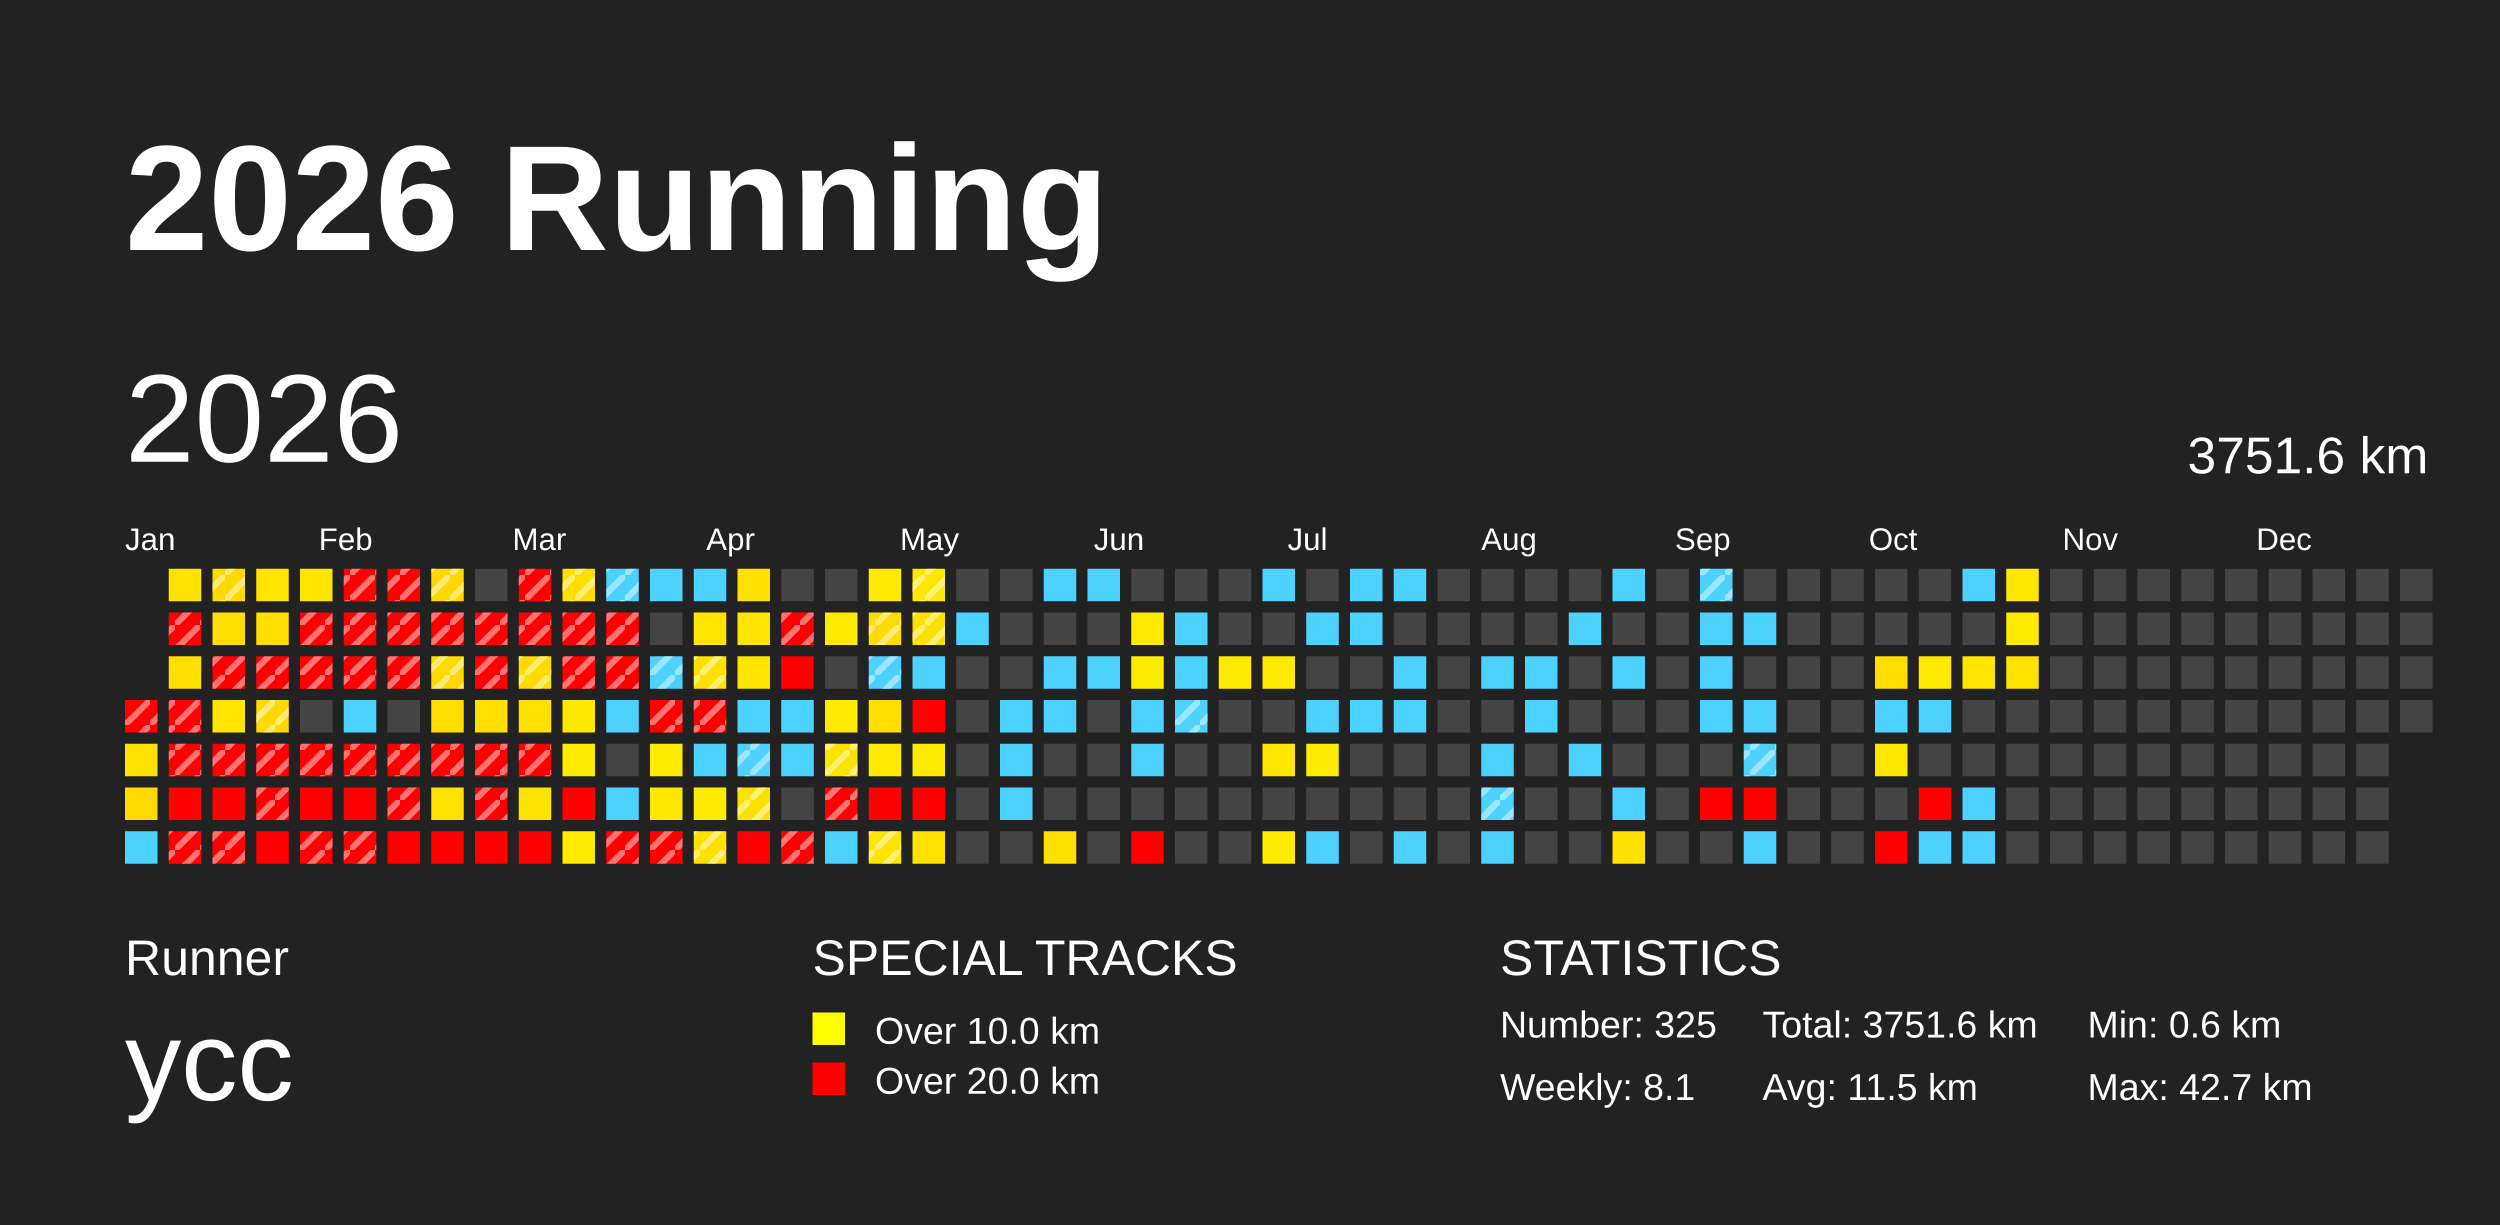
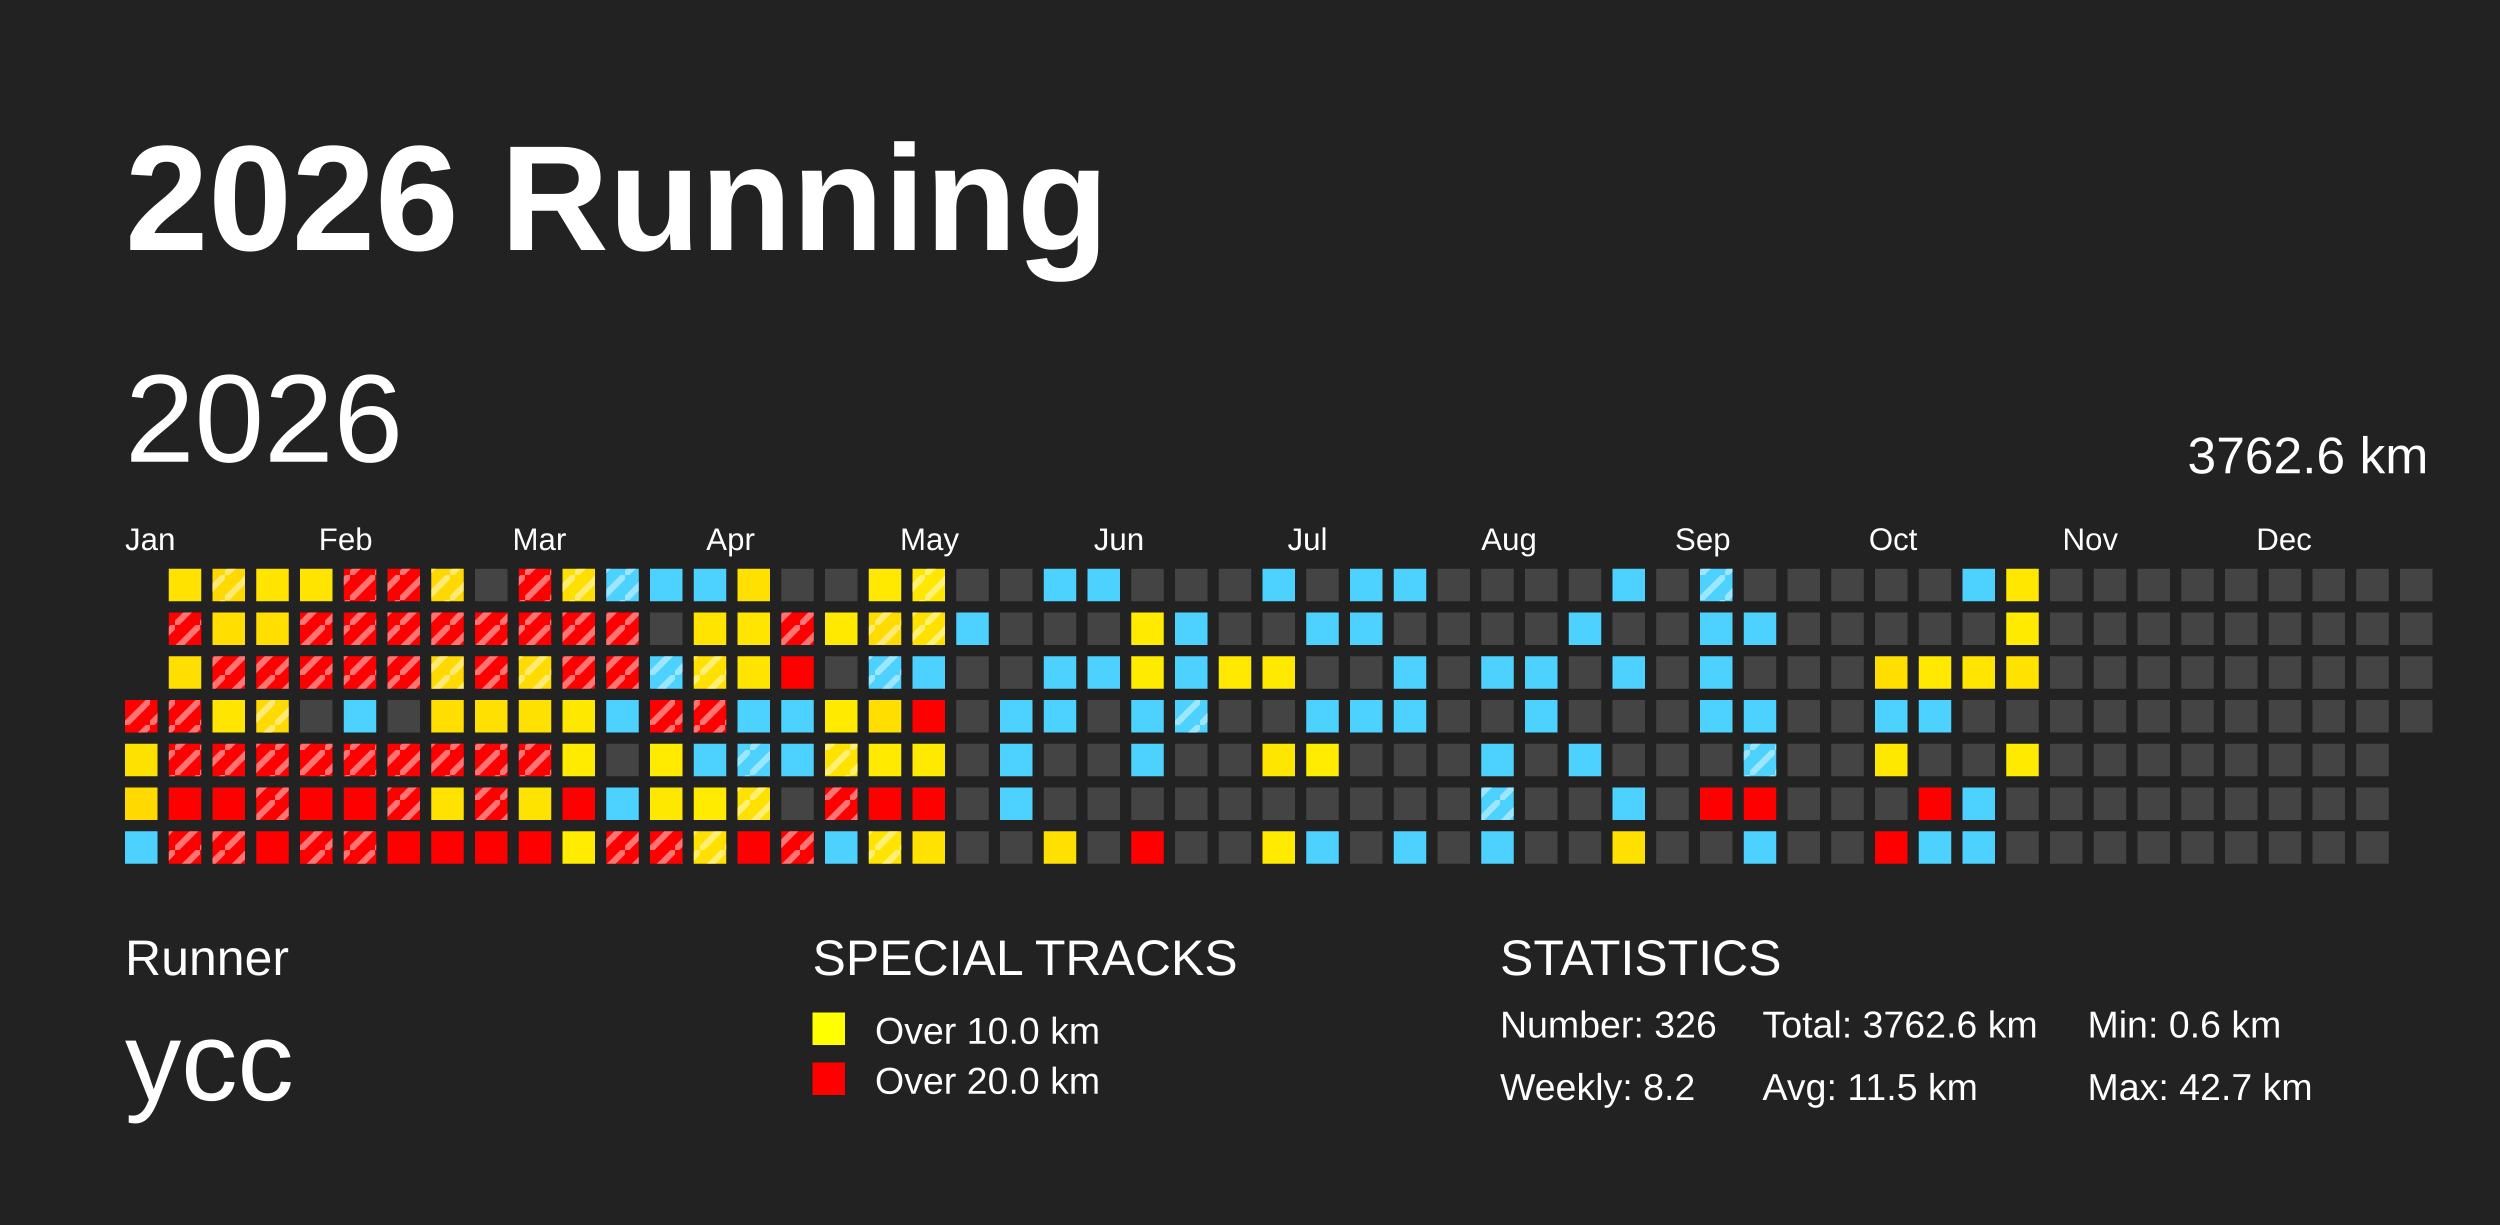
<svg xmlns="http://www.w3.org/2000/svg" baseProfile="full" height="98mm" version="1.1" viewBox="0,0,200,98" width="200mm">
  <defs>
    <pattern height="2" id="indoor-stripe" patternUnits="userSpaceOnUse" width="2">
      <line stroke="white" stroke-opacity="0.45" stroke-width="0.5" x1="0" x2="2" y1="2" y2="0" />
    </pattern>
  </defs>
  <rect fill="#222222" height="98" width="200" x="0" y="0" />
  <text fill="#FFFFFF" style="font-size:12px; font-family:Arial; font-weight:bold;" x="10" y="20">2026 Running</text>
  <text fill="#FFFFFF" style="font-size:4px; font-family:Arial" x="10" y="78">Runner</text>
  <text fill="#FFFFFF" style="font-size:9px; font-family:Arial" x="10" y="88">ycc</text>
  <text fill="#FFFFFF" style="font-size:4px; font-family:Arial" x="65" y="78">SPECIAL TRACKS</text>
  <rect fill="yellow" height="2.6" width="2.6" x="65" y="81" />
  <text fill="#FFFFFF" style="font-size:3px; font-family:Arial" x="70" y="83.5">Over 10.0 km</text>
  <rect fill="red" height="2.6" width="2.6" x="65" y="85" />
  <text fill="#FFFFFF" style="font-size:3px; font-family:Arial" x="70" y="87.5">Over 20.0 km</text>
  <text fill="#FFFFFF" style="font-size:4px; font-family:Arial" x="120" y="78">STATISTICS</text>
-   <text fill="#FFFFFF" style="font-size:3px; font-family:Arial" x="120" y="83">Number: 325</text>
-   <text fill="#FFFFFF" style="font-size:3px; font-family:Arial" x="120" y="88">Weekly: 8.1</text>
-   <text fill="#FFFFFF" style="font-size:3px; font-family:Arial" x="141" y="83">Total: 3751.6 km</text>
+   <text fill="#FFFFFF" style="font-size:3px; font-family:Arial" x="120" y="83">Number: 326</text>
+   <text fill="#FFFFFF" style="font-size:3px; font-family:Arial" x="120" y="88">Weekly: 8.2</text>
+   <text fill="#FFFFFF" style="font-size:3px; font-family:Arial" x="141" y="83">Total: 3762.6 km</text>
  <text fill="#FFFFFF" style="font-size:3px; font-family:Arial" x="141" y="88">Avg: 11.5 km</text>
  <text fill="#FFFFFF" style="font-size:3px; font-family:Arial" x="167" y="83">Min: 0.6 km</text>
  <text fill="#FFFFFF" style="font-size:3px; font-family:Arial" x="167" y="88">Max: 42.7 km</text>
  <text dominant-baseline="hanging" fill="#FFFFFF" style="font-size:10.0px; font-family:Arial;" x="10" y="30">2026</text>
-   <text dominant-baseline="hanging" fill="#FFFFFF" style="font-size:4.125px; font-family:Arial;" x="175" y="35">3751.6 km</text>
+   <text dominant-baseline="hanging" fill="#FFFFFF" style="font-size:4.125px; font-family:Arial;" x="175" y="35">3762.6 km</text>
  <text fill="#FFFFFF" style="font-size:2.5px; font-family:Arial" x="10.0" y="44">Jan</text>
  <text fill="#FFFFFF" style="font-size:2.5px; font-family:Arial" x="25.5" y="44">Feb</text>
  <text fill="#FFFFFF" style="font-size:2.5px; font-family:Arial" x="41.0" y="44">Mar</text>
  <text fill="#FFFFFF" style="font-size:2.5px; font-family:Arial" x="56.5" y="44">Apr</text>
  <text fill="#FFFFFF" style="font-size:2.5px; font-family:Arial" x="72.0" y="44">May</text>
  <text fill="#FFFFFF" style="font-size:2.5px; font-family:Arial" x="87.5" y="44">Jun</text>
  <text fill="#FFFFFF" style="font-size:2.5px; font-family:Arial" x="103.0" y="44">Jul</text>
  <text fill="#FFFFFF" style="font-size:2.5px; font-family:Arial" x="118.5" y="44">Aug</text>
  <text fill="#FFFFFF" style="font-size:2.5px; font-family:Arial" x="134.0" y="44">Sep</text>
  <text fill="#FFFFFF" style="font-size:2.5px; font-family:Arial" x="149.5" y="44">Oct</text>
  <text fill="#FFFFFF" style="font-size:2.5px; font-family:Arial" x="165.0" y="44">Nov</text>
  <text fill="#FFFFFF" style="font-size:2.5px; font-family:Arial" x="180.5" y="44">Dec</text>
  <rect fill="red" height="2.6" width="2.6" x="10.0" y="56.0" />
  <rect fill="url(#indoor-stripe)" height="2.6" width="2.6" x="10.0" y="56.0" />
  <rect fill="#ffe100" height="2.6" width="2.6" x="10.0" y="59.5" />
  <rect fill="#ffd900" height="2.6" width="2.6" x="10.0" y="63.0" />
  <rect fill="#4dd2ff" height="2.6" width="2.6" x="10.0" y="66.5" />
  <rect fill="#ffe200" height="2.6" width="2.6" x="13.5" y="45.5" />
  <rect fill="red" height="2.6" width="2.6" x="13.5" y="49.0" />
  <rect fill="url(#indoor-stripe)" height="2.6" width="2.6" x="13.5" y="49.0" />
  <rect fill="#ffde00" height="2.6" width="2.6" x="13.5" y="52.5" />
  <rect fill="red" height="2.6" width="2.6" x="13.5" y="56.0" />
  <rect fill="url(#indoor-stripe)" height="2.6" width="2.6" x="13.5" y="56.0" />
  <rect fill="red" height="2.6" width="2.6" x="13.5" y="59.5" />
  <rect fill="url(#indoor-stripe)" height="2.6" width="2.6" x="13.5" y="59.5" />
  <rect fill="red" height="2.6" width="2.6" x="13.5" y="63.0" />
  <rect fill="red" height="2.6" width="2.6" x="13.5" y="66.5" />
  <rect fill="url(#indoor-stripe)" height="2.6" width="2.6" x="13.5" y="66.5" />
  <rect fill="#ffd900" height="2.6" width="2.6" x="17.0" y="45.5" />
  <rect fill="url(#indoor-stripe)" height="2.6" width="2.6" x="17.0" y="45.5" />
  <rect fill="#ffde00" height="2.6" width="2.6" x="17.0" y="49.0" />
  <rect fill="red" height="2.6" width="2.6" x="17.0" y="52.5" />
  <rect fill="url(#indoor-stripe)" height="2.6" width="2.6" x="17.0" y="52.5" />
  <rect fill="#ffe500" height="2.6" width="2.6" x="17.0" y="56.0" />
  <rect fill="red" height="2.6" width="2.6" x="17.0" y="59.5" />
  <rect fill="url(#indoor-stripe)" height="2.6" width="2.6" x="17.0" y="59.5" />
  <rect fill="red" height="2.6" width="2.6" x="17.0" y="63.0" />
  <rect fill="red" height="2.6" width="2.6" x="17.0" y="66.5" />
  <rect fill="url(#indoor-stripe)" height="2.6" width="2.6" x="17.0" y="66.5" />
  <rect fill="#ffe400" height="2.6" width="2.6" x="20.5" y="45.5" />
  <rect fill="#ffde00" height="2.6" width="2.6" x="20.5" y="49.0" />
  <rect fill="red" height="2.6" width="2.6" x="20.5" y="52.5" />
  <rect fill="url(#indoor-stripe)" height="2.6" width="2.6" x="20.5" y="52.5" />
  <rect fill="#ffda00" height="2.6" width="2.6" x="20.5" y="56.0" />
  <rect fill="url(#indoor-stripe)" height="2.6" width="2.6" x="20.5" y="56.0" />
  <rect fill="red" height="2.6" width="2.6" x="20.5" y="59.5" />
  <rect fill="url(#indoor-stripe)" height="2.6" width="2.6" x="20.5" y="59.5" />
  <rect fill="red" height="2.6" width="2.6" x="20.5" y="63.0" />
  <rect fill="url(#indoor-stripe)" height="2.6" width="2.6" x="20.5" y="63.0" />
  <rect fill="red" height="2.6" width="2.6" x="20.5" y="66.5" />
  <rect fill="#ffe400" height="2.6" width="2.6" x="24.0" y="45.5" />
  <rect fill="red" height="2.6" width="2.6" x="24.0" y="49.0" />
  <rect fill="url(#indoor-stripe)" height="2.6" width="2.6" x="24.0" y="49.0" />
  <rect fill="red" height="2.6" width="2.6" x="24.0" y="52.5" />
  <rect fill="url(#indoor-stripe)" height="2.6" width="2.6" x="24.0" y="52.5" />
  <rect fill="#444444" height="2.6" width="2.6" x="24.0" y="56.0" />
  <rect fill="red" height="2.6" width="2.6" x="24.0" y="59.5" />
  <rect fill="url(#indoor-stripe)" height="2.6" width="2.6" x="24.0" y="59.5" />
  <rect fill="red" height="2.6" width="2.6" x="24.0" y="63.0" />
  <rect fill="red" height="2.6" width="2.6" x="24.0" y="66.5" />
  <rect fill="url(#indoor-stripe)" height="2.6" width="2.6" x="24.0" y="66.5" />
  <rect fill="red" height="2.6" width="2.6" x="27.5" y="45.5" />
  <rect fill="url(#indoor-stripe)" height="2.6" width="2.6" x="27.5" y="45.5" />
  <rect fill="red" height="2.6" width="2.6" x="27.5" y="49.0" />
  <rect fill="url(#indoor-stripe)" height="2.6" width="2.6" x="27.5" y="49.0" />
  <rect fill="red" height="2.6" width="2.6" x="27.5" y="52.5" />
  <rect fill="url(#indoor-stripe)" height="2.6" width="2.6" x="27.5" y="52.5" />
  <rect fill="#4dd2ff" height="2.6" width="2.6" x="27.5" y="56.0" />
  <rect fill="red" height="2.6" width="2.6" x="27.5" y="59.5" />
  <rect fill="url(#indoor-stripe)" height="2.6" width="2.6" x="27.5" y="59.5" />
  <rect fill="red" height="2.6" width="2.6" x="27.5" y="63.0" />
  <rect fill="red" height="2.6" width="2.6" x="27.5" y="66.5" />
  <rect fill="url(#indoor-stripe)" height="2.6" width="2.6" x="27.5" y="66.5" />
  <rect fill="red" height="2.6" width="2.6" x="31.0" y="45.5" />
  <rect fill="url(#indoor-stripe)" height="2.6" width="2.6" x="31.0" y="45.5" />
  <rect fill="red" height="2.6" width="2.6" x="31.0" y="49.0" />
  <rect fill="url(#indoor-stripe)" height="2.6" width="2.6" x="31.0" y="49.0" />
  <rect fill="red" height="2.6" width="2.6" x="31.0" y="52.5" />
  <rect fill="url(#indoor-stripe)" height="2.6" width="2.6" x="31.0" y="52.5" />
  <rect fill="#444444" height="2.6" width="2.6" x="31.0" y="56.0" />
  <rect fill="red" height="2.6" width="2.6" x="31.0" y="59.5" />
  <rect fill="url(#indoor-stripe)" height="2.6" width="2.6" x="31.0" y="59.5" />
  <rect fill="red" height="2.6" width="2.6" x="31.0" y="63.0" />
  <rect fill="url(#indoor-stripe)" height="2.6" width="2.6" x="31.0" y="63.0" />
  <rect fill="red" height="2.6" width="2.6" x="31.0" y="66.5" />
  <rect fill="#ffd800" height="2.6" width="2.6" x="34.5" y="45.5" />
  <rect fill="url(#indoor-stripe)" height="2.6" width="2.6" x="34.5" y="45.5" />
  <rect fill="red" height="2.6" width="2.6" x="34.5" y="49.0" />
  <rect fill="url(#indoor-stripe)" height="2.6" width="2.6" x="34.5" y="49.0" />
  <rect fill="#ffd900" height="2.6" width="2.6" x="34.5" y="52.5" />
  <rect fill="url(#indoor-stripe)" height="2.6" width="2.6" x="34.5" y="52.5" />
  <rect fill="#ffde00" height="2.6" width="2.6" x="34.5" y="56.0" />
  <rect fill="red" height="2.6" width="2.6" x="34.5" y="59.5" />
  <rect fill="url(#indoor-stripe)" height="2.6" width="2.6" x="34.5" y="59.5" />
  <rect fill="#ffe200" height="2.6" width="2.6" x="34.5" y="63.0" />
  <rect fill="red" height="2.6" width="2.6" x="34.5" y="66.5" />
  <rect fill="#444444" height="2.6" width="2.6" x="38.0" y="45.5" />
  <rect fill="red" height="2.6" width="2.6" x="38.0" y="49.0" />
  <rect fill="url(#indoor-stripe)" height="2.6" width="2.6" x="38.0" y="49.0" />
  <rect fill="red" height="2.6" width="2.6" x="38.0" y="52.5" />
  <rect fill="url(#indoor-stripe)" height="2.6" width="2.6" x="38.0" y="52.5" />
  <rect fill="#ffe000" height="2.6" width="2.6" x="38.0" y="56.0" />
  <rect fill="red" height="2.6" width="2.6" x="38.0" y="59.5" />
  <rect fill="url(#indoor-stripe)" height="2.6" width="2.6" x="38.0" y="59.5" />
  <rect fill="red" height="2.6" width="2.6" x="38.0" y="63.0" />
  <rect fill="url(#indoor-stripe)" height="2.6" width="2.6" x="38.0" y="63.0" />
  <rect fill="red" height="2.6" width="2.6" x="38.0" y="66.5" />
  <rect fill="red" height="2.6" width="2.6" x="41.5" y="45.5" />
  <rect fill="url(#indoor-stripe)" height="2.6" width="2.6" x="41.5" y="45.5" />
  <rect fill="red" height="2.6" width="2.6" x="41.5" y="49.0" />
  <rect fill="url(#indoor-stripe)" height="2.6" width="2.6" x="41.5" y="49.0" />
  <rect fill="#ffdb00" height="2.6" width="2.6" x="41.5" y="52.5" />
  <rect fill="url(#indoor-stripe)" height="2.6" width="2.6" x="41.5" y="52.5" />
  <rect fill="#ffe100" height="2.6" width="2.6" x="41.5" y="56.0" />
  <rect fill="red" height="2.6" width="2.6" x="41.5" y="59.5" />
  <rect fill="url(#indoor-stripe)" height="2.6" width="2.6" x="41.5" y="59.5" />
  <rect fill="#ffe300" height="2.6" width="2.6" x="41.5" y="63.0" />
  <rect fill="red" height="2.6" width="2.6" x="41.5" y="66.5" />
  <rect fill="#ffdf00" height="2.6" width="2.6" x="45.0" y="45.5" />
  <rect fill="url(#indoor-stripe)" height="2.6" width="2.6" x="45.0" y="45.5" />
  <rect fill="red" height="2.6" width="2.6" x="45.0" y="49.0" />
  <rect fill="url(#indoor-stripe)" height="2.6" width="2.6" x="45.0" y="49.0" />
  <rect fill="red" height="2.6" width="2.6" x="45.0" y="52.5" />
  <rect fill="url(#indoor-stripe)" height="2.6" width="2.6" x="45.0" y="52.5" />
  <rect fill="#ffe800" height="2.6" width="2.6" x="45.0" y="56.0" />
  <rect fill="#ffeb00" height="2.6" width="2.6" x="45.0" y="59.5" />
  <rect fill="red" height="2.6" width="2.6" x="45.0" y="63.0" />
  <rect fill="#ffec00" height="2.6" width="2.6" x="45.0" y="66.5" />
  <rect fill="#4dd2ff" height="2.6" width="2.6" x="48.5" y="45.5" />
  <rect fill="url(#indoor-stripe)" height="2.6" width="2.6" x="48.5" y="45.5" />
  <rect fill="red" height="2.6" width="2.6" x="48.5" y="49.0" />
  <rect fill="url(#indoor-stripe)" height="2.6" width="2.6" x="48.5" y="49.0" />
  <rect fill="red" height="2.6" width="2.6" x="48.5" y="52.5" />
  <rect fill="url(#indoor-stripe)" height="2.6" width="2.6" x="48.5" y="52.5" />
  <rect fill="#4dd2ff" height="2.6" width="2.6" x="48.5" y="56.0" />
  <rect fill="#444444" height="2.6" width="2.6" x="48.5" y="59.5" />
  <rect fill="#4dd2ff" height="2.6" width="2.6" x="48.5" y="63.0" />
  <rect fill="red" height="2.6" width="2.6" x="48.5" y="66.5" />
  <rect fill="url(#indoor-stripe)" height="2.6" width="2.6" x="48.5" y="66.5" />
  <rect fill="#4dd2ff" height="2.6" width="2.6" x="52.0" y="45.5" />
  <rect fill="#444444" height="2.6" width="2.6" x="52.0" y="49.0" />
  <rect fill="#4dd2ff" height="2.6" width="2.6" x="52.0" y="52.5" />
  <rect fill="url(#indoor-stripe)" height="2.6" width="2.6" x="52.0" y="52.5" />
  <rect fill="red" height="2.6" width="2.6" x="52.0" y="56.0" />
  <rect fill="url(#indoor-stripe)" height="2.6" width="2.6" x="52.0" y="56.0" />
  <rect fill="#ffeb00" height="2.6" width="2.6" x="52.0" y="59.5" />
  <rect fill="#ffe800" height="2.6" width="2.6" x="52.0" y="63.0" />
  <rect fill="red" height="2.6" width="2.6" x="52.0" y="66.5" />
  <rect fill="url(#indoor-stripe)" height="2.6" width="2.6" x="52.0" y="66.5" />
  <rect fill="#4dd2ff" height="2.6" width="2.6" x="55.5" y="45.5" />
  <rect fill="#ffe400" height="2.6" width="2.6" x="55.5" y="49.0" />
  <rect fill="#ffe100" height="2.6" width="2.6" x="55.5" y="52.5" />
  <rect fill="url(#indoor-stripe)" height="2.6" width="2.6" x="55.5" y="52.5" />
  <rect fill="red" height="2.6" width="2.6" x="55.5" y="56.0" />
  <rect fill="url(#indoor-stripe)" height="2.6" width="2.6" x="55.5" y="56.0" />
  <rect fill="#4dd2ff" height="2.6" width="2.6" x="55.5" y="59.5" />
  <rect fill="#ffeb00" height="2.6" width="2.6" x="55.5" y="63.0" />
  <rect fill="#ffe000" height="2.6" width="2.6" x="55.5" y="66.5" />
  <rect fill="url(#indoor-stripe)" height="2.6" width="2.6" x="55.5" y="66.5" />
  <rect fill="#ffe000" height="2.6" width="2.6" x="59.0" y="45.5" />
  <rect fill="#ffe500" height="2.6" width="2.6" x="59.0" y="49.0" />
  <rect fill="#ffe400" height="2.6" width="2.6" x="59.0" y="52.5" />
  <rect fill="#4dd2ff" height="2.6" width="2.6" x="59.0" y="56.0" />
  <rect fill="#4dd2ff" height="2.6" width="2.6" x="59.0" y="59.5" />
  <rect fill="url(#indoor-stripe)" height="2.6" width="2.6" x="59.0" y="59.5" />
  <rect fill="#ffe100" height="2.6" width="2.6" x="59.0" y="63.0" />
  <rect fill="url(#indoor-stripe)" height="2.6" width="2.6" x="59.0" y="63.0" />
  <rect fill="red" height="2.6" width="2.6" x="59.0" y="66.5" />
  <rect fill="#444444" height="2.6" width="2.6" x="62.5" y="45.5" />
  <rect fill="red" height="2.6" width="2.6" x="62.5" y="49.0" />
  <rect fill="url(#indoor-stripe)" height="2.6" width="2.6" x="62.5" y="49.0" />
  <rect fill="red" height="2.6" width="2.6" x="62.5" y="52.5" />
  <rect fill="#4dd2ff" height="2.6" width="2.6" x="62.5" y="56.0" />
  <rect fill="#4dd2ff" height="2.6" width="2.6" x="62.5" y="59.5" />
  <rect fill="#444444" height="2.6" width="2.6" x="62.5" y="63.0" />
  <rect fill="red" height="2.6" width="2.6" x="62.5" y="66.5" />
  <rect fill="url(#indoor-stripe)" height="2.6" width="2.6" x="62.5" y="66.5" />
  <rect fill="#444444" height="2.6" width="2.6" x="66.0" y="45.5" />
  <rect fill="#ffe900" height="2.6" width="2.6" x="66.0" y="49.0" />
  <rect fill="#444444" height="2.6" width="2.6" x="66.0" y="52.5" />
  <rect fill="#ffea00" height="2.6" width="2.6" x="66.0" y="56.0" />
  <rect fill="#ffe300" height="2.6" width="2.6" x="66.0" y="59.5" />
  <rect fill="url(#indoor-stripe)" height="2.6" width="2.6" x="66.0" y="59.5" />
  <rect fill="red" height="2.6" width="2.6" x="66.0" y="63.0" />
  <rect fill="url(#indoor-stripe)" height="2.6" width="2.6" x="66.0" y="63.0" />
  <rect fill="#4dd2ff" height="2.6" width="2.6" x="66.0" y="66.5" />
  <rect fill="#ffe900" height="2.6" width="2.6" x="69.5" y="45.5" />
  <rect fill="#ffdb00" height="2.6" width="2.6" x="69.5" y="49.0" />
  <rect fill="url(#indoor-stripe)" height="2.6" width="2.6" x="69.5" y="49.0" />
  <rect fill="#4dd2ff" height="2.6" width="2.6" x="69.5" y="52.5" />
  <rect fill="url(#indoor-stripe)" height="2.6" width="2.6" x="69.5" y="52.5" />
  <rect fill="#ffde00" height="2.6" width="2.6" x="69.5" y="56.0" />
  <rect fill="#ffea00" height="2.6" width="2.6" x="69.5" y="59.5" />
  <rect fill="red" height="2.6" width="2.6" x="69.5" y="63.0" />
  <rect fill="#ffe400" height="2.6" width="2.6" x="69.5" y="66.5" />
  <rect fill="url(#indoor-stripe)" height="2.6" width="2.6" x="69.5" y="66.5" />
  <rect fill="#ffe700" height="2.6" width="2.6" x="73.0" y="45.5" />
  <rect fill="url(#indoor-stripe)" height="2.6" width="2.6" x="73.0" y="45.5" />
  <rect fill="#ffe100" height="2.6" width="2.6" x="73.0" y="49.0" />
  <rect fill="url(#indoor-stripe)" height="2.6" width="2.6" x="73.0" y="49.0" />
  <rect fill="#4dd2ff" height="2.6" width="2.6" x="73.0" y="52.5" />
  <rect fill="red" height="2.6" width="2.6" x="73.0" y="56.0" />
  <rect fill="#ffe900" height="2.6" width="2.6" x="73.0" y="59.5" />
  <rect fill="red" height="2.6" width="2.6" x="73.0" y="63.0" />
  <rect fill="#ffe200" height="2.6" width="2.6" x="73.0" y="66.5" />
  <rect fill="#444444" height="2.6" width="2.6" x="76.5" y="45.5" />
  <rect fill="#4dd2ff" height="2.6" width="2.6" x="76.5" y="49.0" />
  <rect fill="#444444" height="2.6" width="2.6" x="76.5" y="52.5" />
  <rect fill="#444444" height="2.6" width="2.6" x="76.5" y="56.0" />
  <rect fill="#444444" height="2.6" width="2.6" x="76.5" y="59.5" />
  <rect fill="#444444" height="2.6" width="2.6" x="76.5" y="63.0" />
  <rect fill="#444444" height="2.6" width="2.6" x="76.5" y="66.5" />
  <rect fill="#444444" height="2.6" width="2.6" x="80.0" y="45.5" />
  <rect fill="#444444" height="2.6" width="2.6" x="80.0" y="49.0" />
  <rect fill="#444444" height="2.6" width="2.6" x="80.0" y="52.5" />
  <rect fill="#4dd2ff" height="2.6" width="2.6" x="80.0" y="56.0" />
  <rect fill="#4dd2ff" height="2.6" width="2.6" x="80.0" y="59.5" />
  <rect fill="#4dd2ff" height="2.6" width="2.6" x="80.0" y="63.0" />
  <rect fill="#444444" height="2.6" width="2.6" x="80.0" y="66.5" />
  <rect fill="#4dd2ff" height="2.6" width="2.6" x="83.5" y="45.5" />
  <rect fill="#444444" height="2.6" width="2.6" x="83.5" y="49.0" />
  <rect fill="#4dd2ff" height="2.6" width="2.6" x="83.5" y="52.5" />
  <rect fill="#4dd2ff" height="2.6" width="2.6" x="83.5" y="56.0" />
  <rect fill="#444444" height="2.6" width="2.6" x="83.5" y="59.5" />
  <rect fill="#444444" height="2.6" width="2.6" x="83.5" y="63.0" />
  <rect fill="#ffe000" height="2.6" width="2.6" x="83.5" y="66.5" />
  <rect fill="#4dd2ff" height="2.6" width="2.6" x="87.0" y="45.5" />
  <rect fill="#444444" height="2.6" width="2.6" x="87.0" y="49.0" />
  <rect fill="#4dd2ff" height="2.6" width="2.6" x="87.0" y="52.5" />
  <rect fill="#444444" height="2.6" width="2.6" x="87.0" y="56.0" />
  <rect fill="#444444" height="2.6" width="2.6" x="87.0" y="59.5" />
  <rect fill="#444444" height="2.6" width="2.6" x="87.0" y="63.0" />
  <rect fill="#444444" height="2.6" width="2.6" x="87.0" y="66.5" />
  <rect fill="#444444" height="2.6" width="2.6" x="90.5" y="45.5" />
  <rect fill="#ffea00" height="2.6" width="2.6" x="90.5" y="49.0" />
  <rect fill="#ffeb00" height="2.6" width="2.6" x="90.5" y="52.5" />
  <rect fill="#4dd2ff" height="2.6" width="2.6" x="90.5" y="56.0" />
  <rect fill="#4dd2ff" height="2.6" width="2.6" x="90.5" y="59.5" />
  <rect fill="#444444" height="2.6" width="2.6" x="90.5" y="63.0" />
  <rect fill="red" height="2.6" width="2.6" x="90.5" y="66.5" />
  <rect fill="#444444" height="2.6" width="2.6" x="94.0" y="45.5" />
  <rect fill="#4dd2ff" height="2.6" width="2.6" x="94.0" y="49.0" />
  <rect fill="#4dd2ff" height="2.6" width="2.6" x="94.0" y="52.5" />
  <rect fill="#4dd2ff" height="2.6" width="2.6" x="94.0" y="56.0" />
  <rect fill="url(#indoor-stripe)" height="2.6" width="2.6" x="94.0" y="56.0" />
  <rect fill="#444444" height="2.6" width="2.6" x="94.0" y="59.5" />
  <rect fill="#444444" height="2.6" width="2.6" x="94.0" y="63.0" />
  <rect fill="#444444" height="2.6" width="2.6" x="94.0" y="66.5" />
  <rect fill="#444444" height="2.6" width="2.6" x="97.5" y="45.5" />
  <rect fill="#444444" height="2.6" width="2.6" x="97.5" y="49.0" />
  <rect fill="#ffe900" height="2.6" width="2.6" x="97.5" y="52.5" />
  <rect fill="#444444" height="2.6" width="2.6" x="97.5" y="56.0" />
  <rect fill="#444444" height="2.6" width="2.6" x="97.5" y="59.5" />
  <rect fill="#444444" height="2.6" width="2.6" x="97.5" y="63.0" />
  <rect fill="#444444" height="2.6" width="2.6" x="97.5" y="66.5" />
  <rect fill="#4dd2ff" height="2.6" width="2.6" x="101.0" y="45.5" />
  <rect fill="#444444" height="2.6" width="2.6" x="101.0" y="49.0" />
  <rect fill="#ffe900" height="2.6" width="2.6" x="101.0" y="52.5" />
  <rect fill="#444444" height="2.6" width="2.6" x="101.0" y="56.0" />
  <rect fill="#ffe600" height="2.6" width="2.6" x="101.0" y="59.5" />
  <rect fill="#444444" height="2.6" width="2.6" x="101.0" y="63.0" />
  <rect fill="#ffea00" height="2.6" width="2.6" x="101.0" y="66.5" />
  <rect fill="#444444" height="2.6" width="2.6" x="104.5" y="45.5" />
  <rect fill="#4dd2ff" height="2.6" width="2.6" x="104.5" y="49.0" />
  <rect fill="#444444" height="2.6" width="2.6" x="104.5" y="52.5" />
  <rect fill="#4dd2ff" height="2.6" width="2.6" x="104.5" y="56.0" />
  <rect fill="#ffec00" height="2.6" width="2.6" x="104.5" y="59.5" />
  <rect fill="#444444" height="2.6" width="2.6" x="104.5" y="63.0" />
  <rect fill="#4dd2ff" height="2.6" width="2.6" x="104.5" y="66.5" />
  <rect fill="#4dd2ff" height="2.6" width="2.6" x="108.0" y="45.5" />
  <rect fill="#4dd2ff" height="2.6" width="2.6" x="108.0" y="49.0" />
  <rect fill="#444444" height="2.6" width="2.6" x="108.0" y="52.5" />
  <rect fill="#4dd2ff" height="2.6" width="2.6" x="108.0" y="56.0" />
  <rect fill="#444444" height="2.6" width="2.6" x="108.0" y="59.5" />
  <rect fill="#444444" height="2.6" width="2.6" x="108.0" y="63.0" />
  <rect fill="#444444" height="2.6" width="2.6" x="108.0" y="66.5" />
  <rect fill="#4dd2ff" height="2.6" width="2.6" x="111.5" y="45.5" />
  <rect fill="#444444" height="2.6" width="2.6" x="111.5" y="49.0" />
  <rect fill="#4dd2ff" height="2.6" width="2.6" x="111.5" y="52.5" />
  <rect fill="#4dd2ff" height="2.6" width="2.6" x="111.5" y="56.0" />
  <rect fill="#444444" height="2.6" width="2.6" x="111.5" y="59.5" />
  <rect fill="#444444" height="2.6" width="2.6" x="111.5" y="63.0" />
  <rect fill="#4dd2ff" height="2.6" width="2.6" x="111.5" y="66.5" />
  <rect fill="#444444" height="2.6" width="2.6" x="115.0" y="45.5" />
  <rect fill="#444444" height="2.6" width="2.6" x="115.0" y="49.0" />
  <rect fill="#444444" height="2.6" width="2.6" x="115.0" y="52.5" />
  <rect fill="#444444" height="2.6" width="2.6" x="115.0" y="56.0" />
  <rect fill="#444444" height="2.6" width="2.6" x="115.0" y="59.5" />
  <rect fill="#444444" height="2.6" width="2.6" x="115.0" y="63.0" />
  <rect fill="#444444" height="2.6" width="2.6" x="115.0" y="66.5" />
  <rect fill="#444444" height="2.6" width="2.6" x="118.5" y="45.5" />
  <rect fill="#444444" height="2.6" width="2.6" x="118.5" y="49.0" />
  <rect fill="#4dd2ff" height="2.6" width="2.6" x="118.5" y="52.5" />
  <rect fill="#444444" height="2.6" width="2.6" x="118.5" y="56.0" />
  <rect fill="#4dd2ff" height="2.6" width="2.6" x="118.5" y="59.5" />
  <rect fill="#4dd2ff" height="2.6" width="2.6" x="118.5" y="63.0" />
  <rect fill="url(#indoor-stripe)" height="2.6" width="2.6" x="118.5" y="63.0" />
  <rect fill="#4dd2ff" height="2.6" width="2.6" x="118.5" y="66.5" />
  <rect fill="#444444" height="2.6" width="2.6" x="122.0" y="45.5" />
  <rect fill="#444444" height="2.6" width="2.6" x="122.0" y="49.0" />
  <rect fill="#4dd2ff" height="2.6" width="2.6" x="122.0" y="52.5" />
  <rect fill="#4dd2ff" height="2.6" width="2.6" x="122.0" y="56.0" />
  <rect fill="#444444" height="2.6" width="2.6" x="122.0" y="59.5" />
  <rect fill="#444444" height="2.6" width="2.6" x="122.0" y="63.0" />
  <rect fill="#444444" height="2.6" width="2.6" x="122.0" y="66.5" />
  <rect fill="#444444" height="2.6" width="2.6" x="125.5" y="45.5" />
  <rect fill="#4dd2ff" height="2.6" width="2.6" x="125.5" y="49.0" />
  <rect fill="#444444" height="2.6" width="2.6" x="125.5" y="52.5" />
  <rect fill="#444444" height="2.6" width="2.6" x="125.5" y="56.0" />
  <rect fill="#4dd2ff" height="2.6" width="2.6" x="125.5" y="59.5" />
  <rect fill="#444444" height="2.6" width="2.6" x="125.5" y="63.0" />
  <rect fill="#444444" height="2.6" width="2.6" x="125.5" y="66.5" />
  <rect fill="#4dd2ff" height="2.6" width="2.6" x="129.0" y="45.5" />
  <rect fill="#444444" height="2.6" width="2.6" x="129.0" y="49.0" />
  <rect fill="#4dd2ff" height="2.6" width="2.6" x="129.0" y="52.5" />
  <rect fill="#444444" height="2.6" width="2.6" x="129.0" y="56.0" />
  <rect fill="#444444" height="2.6" width="2.6" x="129.0" y="59.5" />
  <rect fill="#4dd2ff" height="2.6" width="2.6" x="129.0" y="63.0" />
  <rect fill="#ffe000" height="2.6" width="2.6" x="129.0" y="66.5" />
  <rect fill="#444444" height="2.6" width="2.6" x="132.5" y="45.5" />
  <rect fill="#444444" height="2.6" width="2.6" x="132.5" y="49.0" />
  <rect fill="#444444" height="2.6" width="2.6" x="132.5" y="52.5" />
  <rect fill="#444444" height="2.6" width="2.6" x="132.5" y="56.0" />
  <rect fill="#444444" height="2.6" width="2.6" x="132.5" y="59.5" />
  <rect fill="#444444" height="2.6" width="2.6" x="132.5" y="63.0" />
  <rect fill="#444444" height="2.6" width="2.6" x="132.5" y="66.5" />
  <rect fill="#4dd2ff" height="2.6" width="2.6" x="136.0" y="45.5" />
  <rect fill="url(#indoor-stripe)" height="2.6" width="2.6" x="136.0" y="45.5" />
  <rect fill="#4dd2ff" height="2.6" width="2.6" x="136.0" y="49.0" />
  <rect fill="#4dd2ff" height="2.6" width="2.6" x="136.0" y="52.5" />
  <rect fill="#4dd2ff" height="2.6" width="2.6" x="136.0" y="56.0" />
  <rect fill="#444444" height="2.6" width="2.6" x="136.0" y="59.5" />
  <rect fill="red" height="2.6" width="2.6" x="136.0" y="63.0" />
  <rect fill="#444444" height="2.6" width="2.6" x="136.0" y="66.5" />
  <rect fill="#444444" height="2.6" width="2.6" x="139.5" y="45.5" />
  <rect fill="#4dd2ff" height="2.6" width="2.6" x="139.5" y="49.0" />
  <rect fill="#444444" height="2.6" width="2.6" x="139.5" y="52.5" />
  <rect fill="#4dd2ff" height="2.6" width="2.6" x="139.5" y="56.0" />
  <rect fill="#4dd2ff" height="2.6" width="2.6" x="139.5" y="59.5" />
  <rect fill="url(#indoor-stripe)" height="2.6" width="2.6" x="139.5" y="59.5" />
  <rect fill="red" height="2.6" width="2.6" x="139.5" y="63.0" />
  <rect fill="#4dd2ff" height="2.6" width="2.6" x="139.5" y="66.5" />
  <rect fill="#444444" height="2.6" width="2.6" x="143.0" y="45.5" />
  <rect fill="#444444" height="2.6" width="2.6" x="143.0" y="49.0" />
  <rect fill="#444444" height="2.6" width="2.6" x="143.0" y="52.5" />
  <rect fill="#444444" height="2.6" width="2.6" x="143.0" y="56.0" />
  <rect fill="#444444" height="2.6" width="2.6" x="143.0" y="59.5" />
  <rect fill="#444444" height="2.6" width="2.6" x="143.0" y="63.0" />
  <rect fill="#444444" height="2.6" width="2.6" x="143.0" y="66.5" />
  <rect fill="#444444" height="2.6" width="2.6" x="146.5" y="45.5" />
  <rect fill="#444444" height="2.6" width="2.6" x="146.5" y="49.0" />
  <rect fill="#444444" height="2.6" width="2.6" x="146.5" y="52.5" />
  <rect fill="#444444" height="2.6" width="2.6" x="146.5" y="56.0" />
  <rect fill="#444444" height="2.6" width="2.6" x="146.5" y="59.5" />
  <rect fill="#444444" height="2.6" width="2.6" x="146.5" y="63.0" />
  <rect fill="#444444" height="2.6" width="2.6" x="146.5" y="66.5" />
  <rect fill="#444444" height="2.6" width="2.6" x="150.0" y="45.5" />
  <rect fill="#444444" height="2.6" width="2.6" x="150.0" y="49.0" />
  <rect fill="#ffde00" height="2.6" width="2.6" x="150.0" y="52.5" />
  <rect fill="#4dd2ff" height="2.6" width="2.6" x="150.0" y="56.0" />
  <rect fill="#ffe800" height="2.6" width="2.6" x="150.0" y="59.5" />
  <rect fill="#444444" height="2.6" width="2.6" x="150.0" y="63.0" />
  <rect fill="red" height="2.6" width="2.6" x="150.0" y="66.5" />
  <rect fill="#444444" height="2.6" width="2.6" x="153.5" y="45.5" />
  <rect fill="#444444" height="2.6" width="2.6" x="153.5" y="49.0" />
  <rect fill="#ffe900" height="2.6" width="2.6" x="153.5" y="52.5" />
  <rect fill="#4dd2ff" height="2.6" width="2.6" x="153.5" y="56.0" />
  <rect fill="#444444" height="2.6" width="2.6" x="153.5" y="59.5" />
  <rect fill="red" height="2.6" width="2.6" x="153.5" y="63.0" />
  <rect fill="#4dd2ff" height="2.6" width="2.6" x="153.5" y="66.5" />
  <rect fill="#4dd2ff" height="2.6" width="2.6" x="157.0" y="45.5" />
  <rect fill="#444444" height="2.6" width="2.6" x="157.0" y="49.0" />
  <rect fill="#ffe500" height="2.6" width="2.6" x="157.0" y="52.5" />
  <rect fill="#444444" height="2.6" width="2.6" x="157.0" y="56.0" />
  <rect fill="#444444" height="2.6" width="2.6" x="157.0" y="59.5" />
  <rect fill="#4dd2ff" height="2.6" width="2.6" x="157.0" y="63.0" />
  <rect fill="#4dd2ff" height="2.6" width="2.6" x="157.0" y="66.5" />
  <rect fill="#ffe700" height="2.6" width="2.6" x="160.5" y="45.5" />
  <rect fill="#ffea00" height="2.6" width="2.6" x="160.5" y="49.0" />
  <rect fill="#ffe200" height="2.6" width="2.6" x="160.5" y="52.5" />
  <rect fill="#444444" height="2.6" width="2.6" x="160.5" y="56.0" />
-   <rect fill="#444444" height="2.6" width="2.6" x="160.5" y="59.5" />
+   <rect fill="#ffea00" height="2.6" width="2.6" x="160.5" y="59.5" />
  <rect fill="#444444" height="2.6" width="2.6" x="160.5" y="63.0" />
  <rect fill="#444444" height="2.6" width="2.6" x="160.5" y="66.5" />
  <rect fill="#444444" height="2.6" width="2.6" x="164.0" y="45.5" />
  <rect fill="#444444" height="2.6" width="2.6" x="164.0" y="49.0" />
  <rect fill="#444444" height="2.6" width="2.6" x="164.0" y="52.5" />
  <rect fill="#444444" height="2.6" width="2.6" x="164.0" y="56.0" />
  <rect fill="#444444" height="2.6" width="2.6" x="164.0" y="59.5" />
  <rect fill="#444444" height="2.6" width="2.6" x="164.0" y="63.0" />
  <rect fill="#444444" height="2.6" width="2.6" x="164.0" y="66.5" />
  <rect fill="#444444" height="2.6" width="2.6" x="167.5" y="45.5" />
  <rect fill="#444444" height="2.6" width="2.6" x="167.5" y="49.0" />
  <rect fill="#444444" height="2.6" width="2.6" x="167.5" y="52.5" />
  <rect fill="#444444" height="2.6" width="2.6" x="167.5" y="56.0" />
  <rect fill="#444444" height="2.6" width="2.6" x="167.5" y="59.5" />
  <rect fill="#444444" height="2.6" width="2.6" x="167.5" y="63.0" />
  <rect fill="#444444" height="2.6" width="2.6" x="167.5" y="66.5" />
  <rect fill="#444444" height="2.6" width="2.6" x="171.0" y="45.5" />
  <rect fill="#444444" height="2.6" width="2.6" x="171.0" y="49.0" />
  <rect fill="#444444" height="2.6" width="2.6" x="171.0" y="52.5" />
  <rect fill="#444444" height="2.6" width="2.6" x="171.0" y="56.0" />
  <rect fill="#444444" height="2.6" width="2.6" x="171.0" y="59.5" />
  <rect fill="#444444" height="2.6" width="2.6" x="171.0" y="63.0" />
  <rect fill="#444444" height="2.6" width="2.6" x="171.0" y="66.5" />
  <rect fill="#444444" height="2.6" width="2.6" x="174.5" y="45.5" />
  <rect fill="#444444" height="2.6" width="2.6" x="174.5" y="49.0" />
  <rect fill="#444444" height="2.6" width="2.6" x="174.5" y="52.5" />
  <rect fill="#444444" height="2.6" width="2.6" x="174.5" y="56.0" />
  <rect fill="#444444" height="2.6" width="2.6" x="174.5" y="59.5" />
  <rect fill="#444444" height="2.6" width="2.6" x="174.5" y="63.0" />
  <rect fill="#444444" height="2.6" width="2.6" x="174.5" y="66.5" />
  <rect fill="#444444" height="2.6" width="2.6" x="178.0" y="45.5" />
  <rect fill="#444444" height="2.6" width="2.6" x="178.0" y="49.0" />
  <rect fill="#444444" height="2.6" width="2.6" x="178.0" y="52.5" />
  <rect fill="#444444" height="2.6" width="2.6" x="178.0" y="56.0" />
  <rect fill="#444444" height="2.6" width="2.6" x="178.0" y="59.5" />
  <rect fill="#444444" height="2.6" width="2.6" x="178.0" y="63.0" />
  <rect fill="#444444" height="2.6" width="2.6" x="178.0" y="66.5" />
  <rect fill="#444444" height="2.6" width="2.6" x="181.5" y="45.5" />
  <rect fill="#444444" height="2.6" width="2.6" x="181.5" y="49.0" />
  <rect fill="#444444" height="2.6" width="2.6" x="181.5" y="52.5" />
  <rect fill="#444444" height="2.6" width="2.6" x="181.5" y="56.0" />
  <rect fill="#444444" height="2.6" width="2.6" x="181.5" y="59.5" />
  <rect fill="#444444" height="2.6" width="2.6" x="181.5" y="63.0" />
  <rect fill="#444444" height="2.6" width="2.6" x="181.5" y="66.5" />
  <rect fill="#444444" height="2.6" width="2.6" x="185.0" y="45.5" />
  <rect fill="#444444" height="2.6" width="2.6" x="185.0" y="49.0" />
  <rect fill="#444444" height="2.6" width="2.6" x="185.0" y="52.5" />
  <rect fill="#444444" height="2.6" width="2.6" x="185.0" y="56.0" />
  <rect fill="#444444" height="2.6" width="2.6" x="185.0" y="59.5" />
  <rect fill="#444444" height="2.6" width="2.6" x="185.0" y="63.0" />
  <rect fill="#444444" height="2.6" width="2.6" x="185.0" y="66.5" />
  <rect fill="#444444" height="2.6" width="2.6" x="188.5" y="45.5" />
  <rect fill="#444444" height="2.6" width="2.6" x="188.5" y="49.0" />
  <rect fill="#444444" height="2.6" width="2.6" x="188.5" y="52.5" />
  <rect fill="#444444" height="2.6" width="2.6" x="188.5" y="56.0" />
  <rect fill="#444444" height="2.6" width="2.6" x="188.5" y="59.5" />
  <rect fill="#444444" height="2.6" width="2.6" x="188.5" y="63.0" />
  <rect fill="#444444" height="2.6" width="2.6" x="188.5" y="66.5" />
  <rect fill="#444444" height="2.6" width="2.6" x="192.0" y="45.5" />
  <rect fill="#444444" height="2.6" width="2.6" x="192.0" y="49.0" />
  <rect fill="#444444" height="2.6" width="2.6" x="192.0" y="52.5" />
  <rect fill="#444444" height="2.6" width="2.6" x="192.0" y="56.0" />
</svg>
